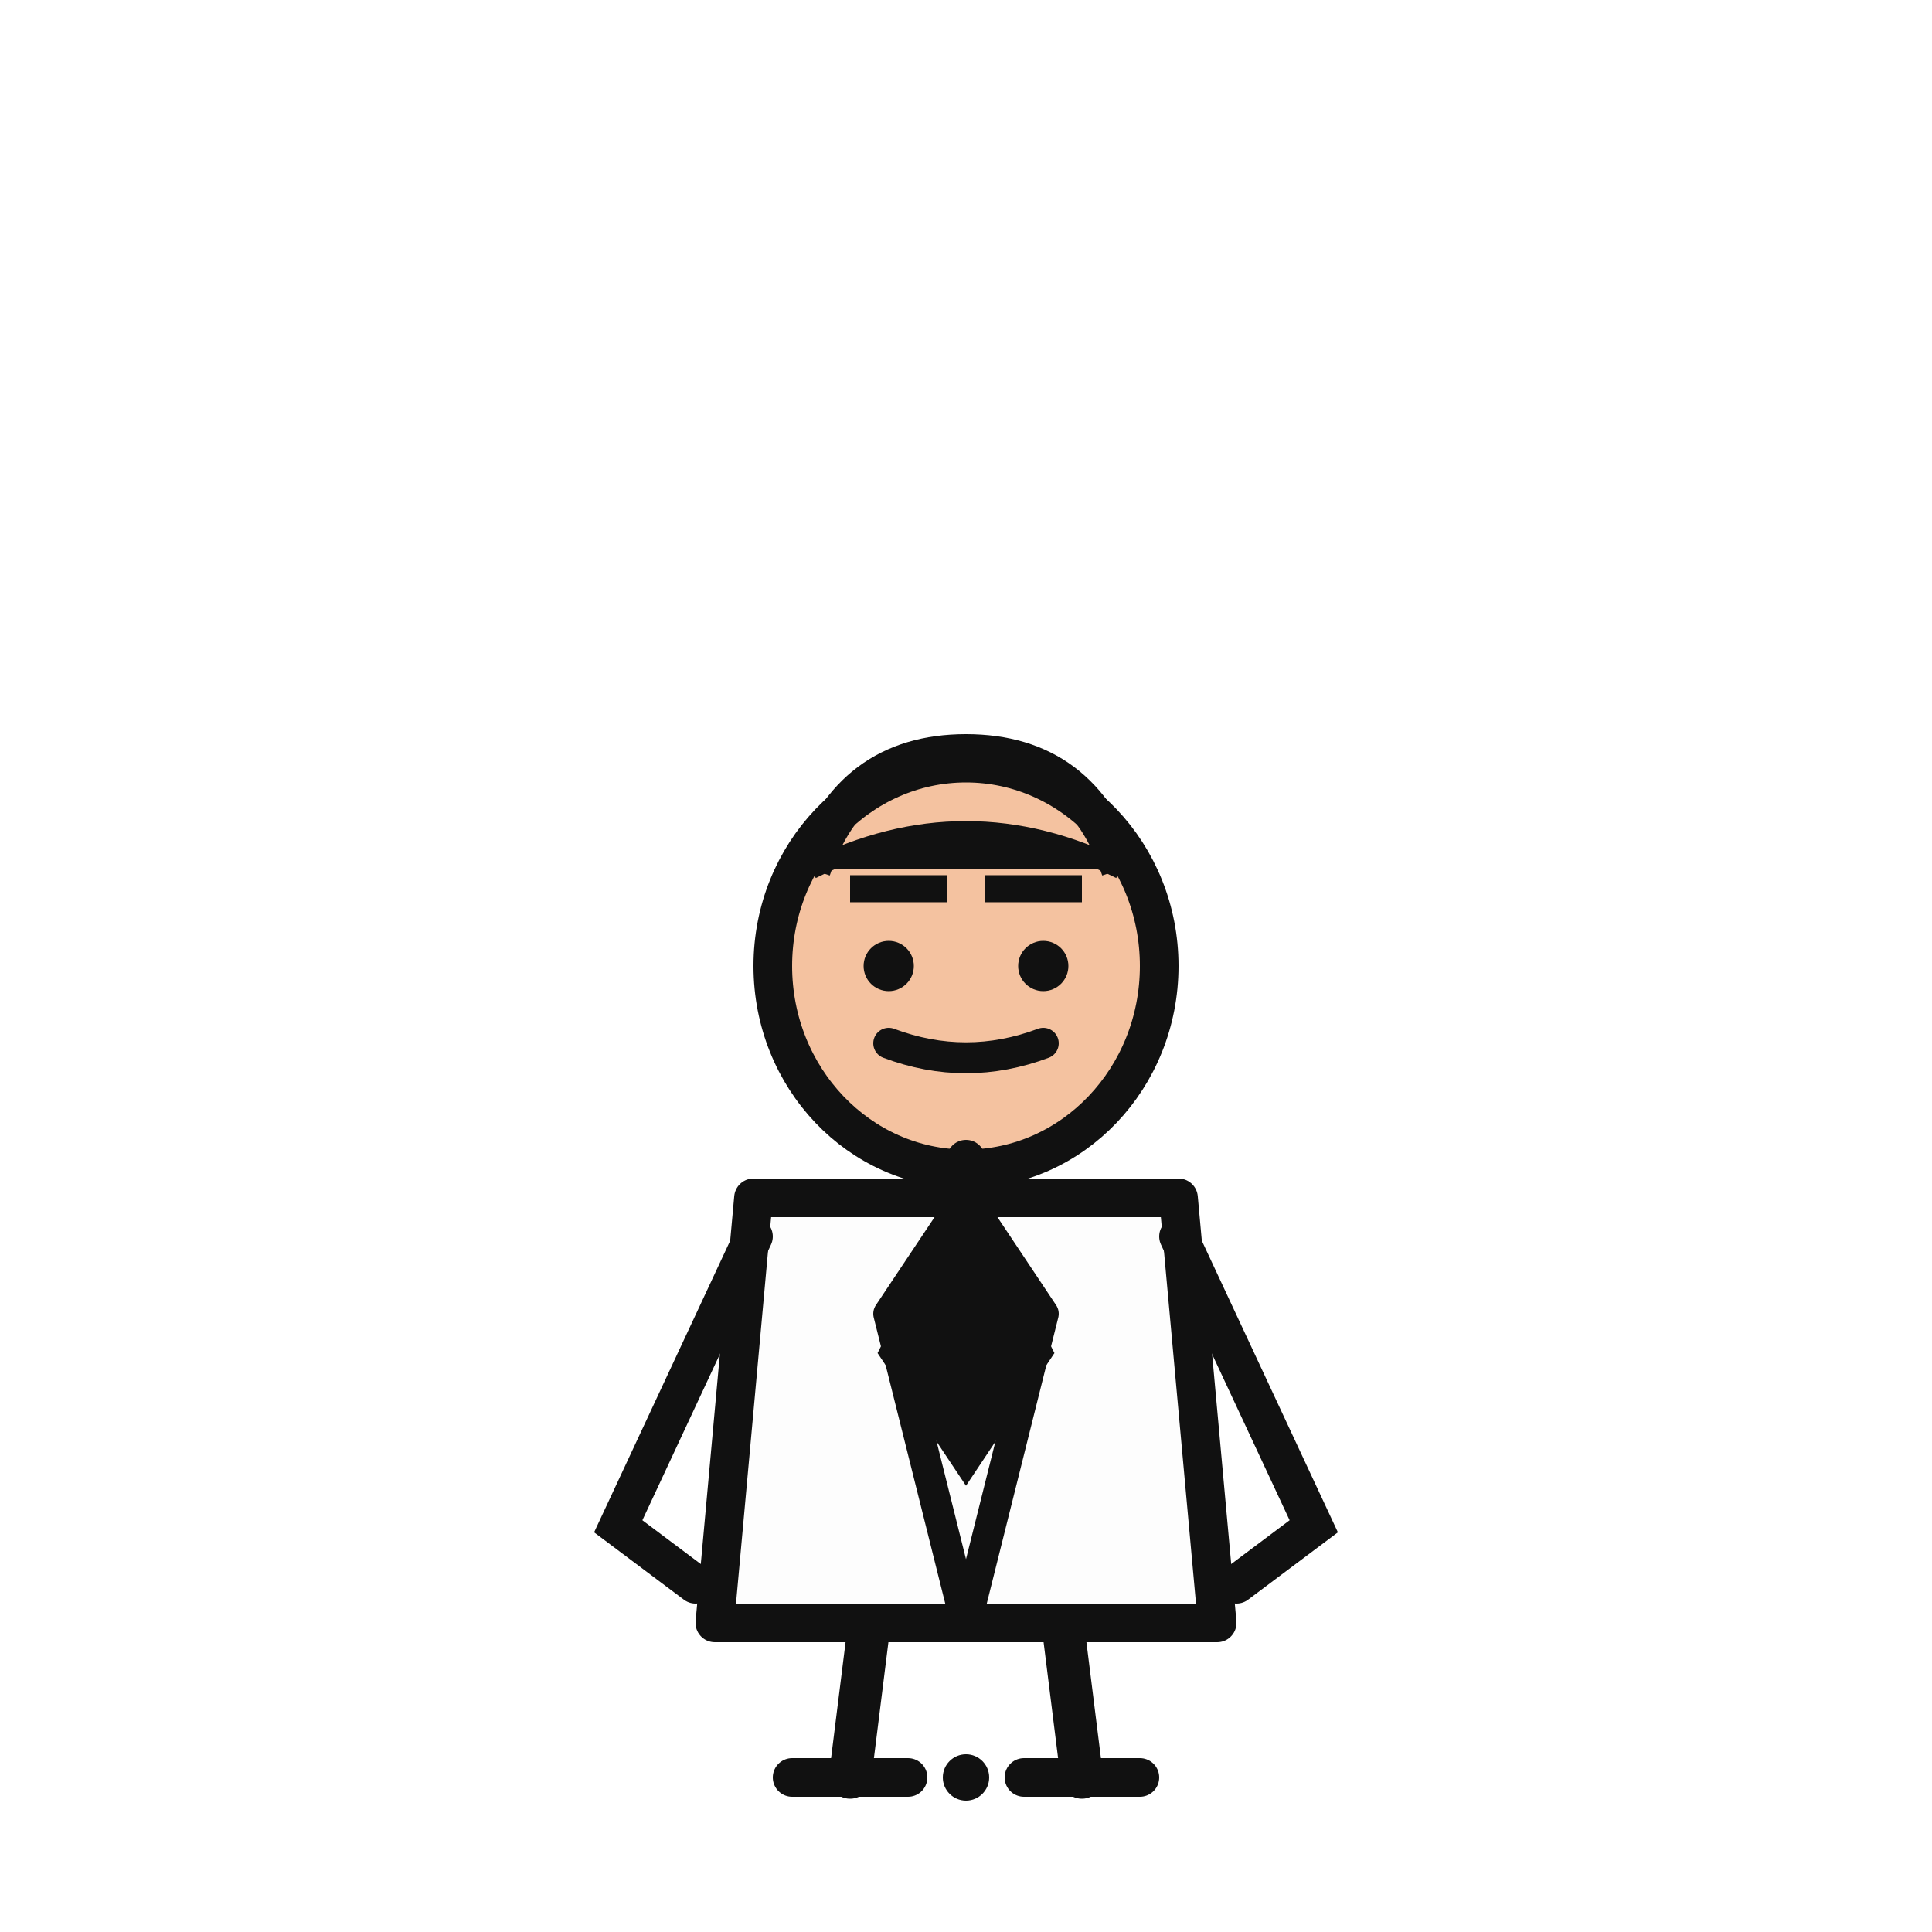
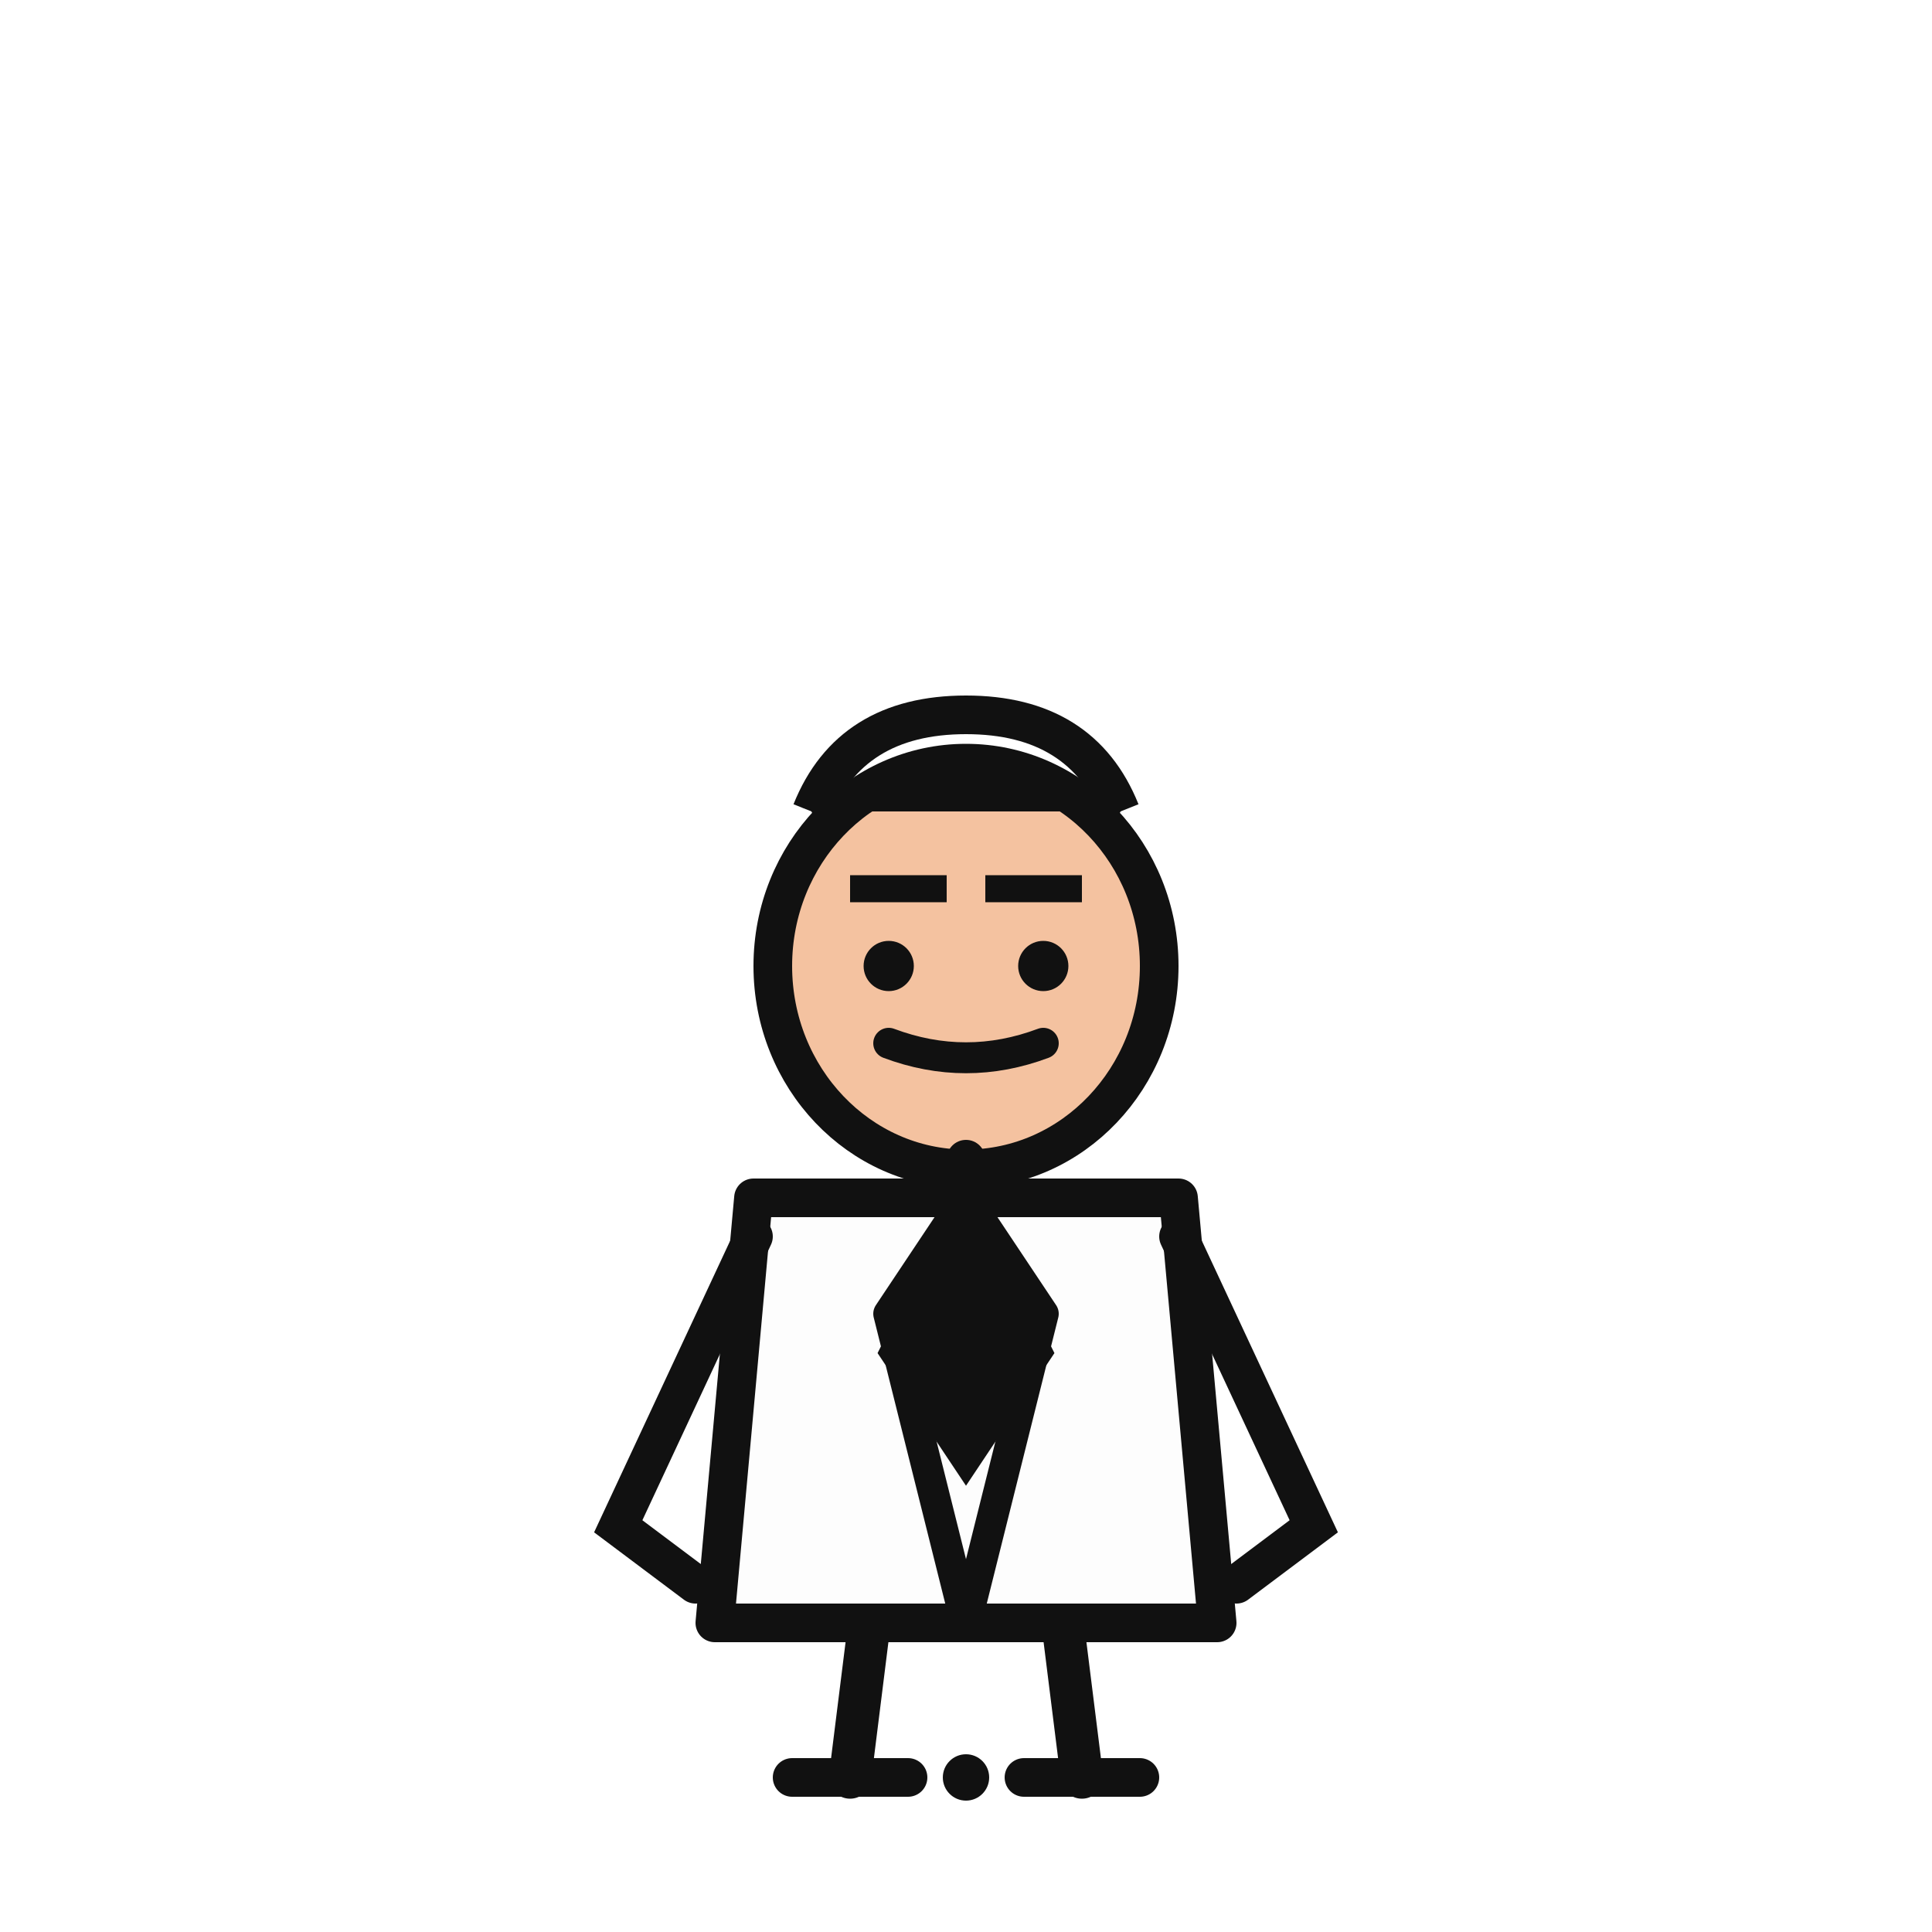
<svg xmlns="http://www.w3.org/2000/svg" viewBox="0 0 100 100" width="100" height="100">
  <path d="M 45 84 L 44 92" fill="none" stroke="#111" stroke-width="2.2" stroke-linecap="round" />
  <path d="M 55 84 L 56 92" fill="none" stroke="#111" stroke-width="2.2" stroke-linecap="round" />
  <path d="M 41 92 L 47 92" fill="none" stroke="#111" stroke-width="2" stroke-linecap="round" />
  <path d="M 53 92 L 59 92" fill="none" stroke="#111" stroke-width="2" stroke-linecap="round" />
  <path d="M 39 62 L 37 84 L 63 84 L 61 62 Z" fill="#fdfdfd" stroke="#111" stroke-width="2" stroke-linejoin="round" />
  <path d="M 50 62 L 46 68 L 50 84 L 54 68 Z" fill="#fdfdfd" stroke="#111" stroke-width="1.6" stroke-linejoin="round" />
  <path d="M 50 62 L 46 70 L 50 76 L 54 70 Z" fill="#111" stroke="#111" stroke-width="1" />
  <path d="M 39 64 L 32 79 L 36 82" fill="none" stroke="#111" stroke-width="2" stroke-linecap="round" />
  <path d="M 61 64 L 68 79 L 64 82" fill="none" stroke="#111" stroke-width="2" stroke-linecap="round" />
  <line x1="50" y1="62" x2="50" y2="58" stroke="#111" stroke-width="2" />
  <ellipse cx="50" cy="50" rx="10" ry="10.5" fill="#f4c2a0" stroke="#111" stroke-width="2" />
-   <path d="M 42 45 Q 44 39 50 39 Q 56 39 58 45" fill="none" stroke="#111" stroke-width="2" />
-   <path d="M 42 45 Q 46 43 50 43 Q 54 43 58 45" fill="#111" stroke="#111" stroke-width="1" />
+   <path d="M 42 42 Q 44 37 50 37 Q 56 37 58 42" fill="none" stroke="#111" stroke-width="2" />
+   <path d="M 42 42 Q 46 40 50 40 Q 54 40 58 42" fill="#111" stroke="#111" stroke-width="1" />
  <line x1="44" y1="46" x2="49" y2="46" stroke="#111" stroke-width="1.4" />
  <line x1="51" y1="46" x2="56" y2="46" stroke="#111" stroke-width="1.4" />
  <circle cx="46" cy="50" r="1.3" fill="#111" />
  <circle cx="54" cy="50" r="1.3" fill="#111" />
  <path d="M 46 54 Q 50 55.5 54 54" fill="none" stroke="#111" stroke-width="1.6" stroke-linecap="round" />
  <g id="anchor-feet" data-x="50" data-y="92" transform="translate(50 92)">
    <circle cx="0" cy="0" r="1.2" fill="#111" />
  </g>
  <g id="anchor-mouth" data-x="50" data-y="60" transform="translate(50 60)">
    <circle cx="0" cy="0" r="1" fill="#111" />
  </g>
</svg>
